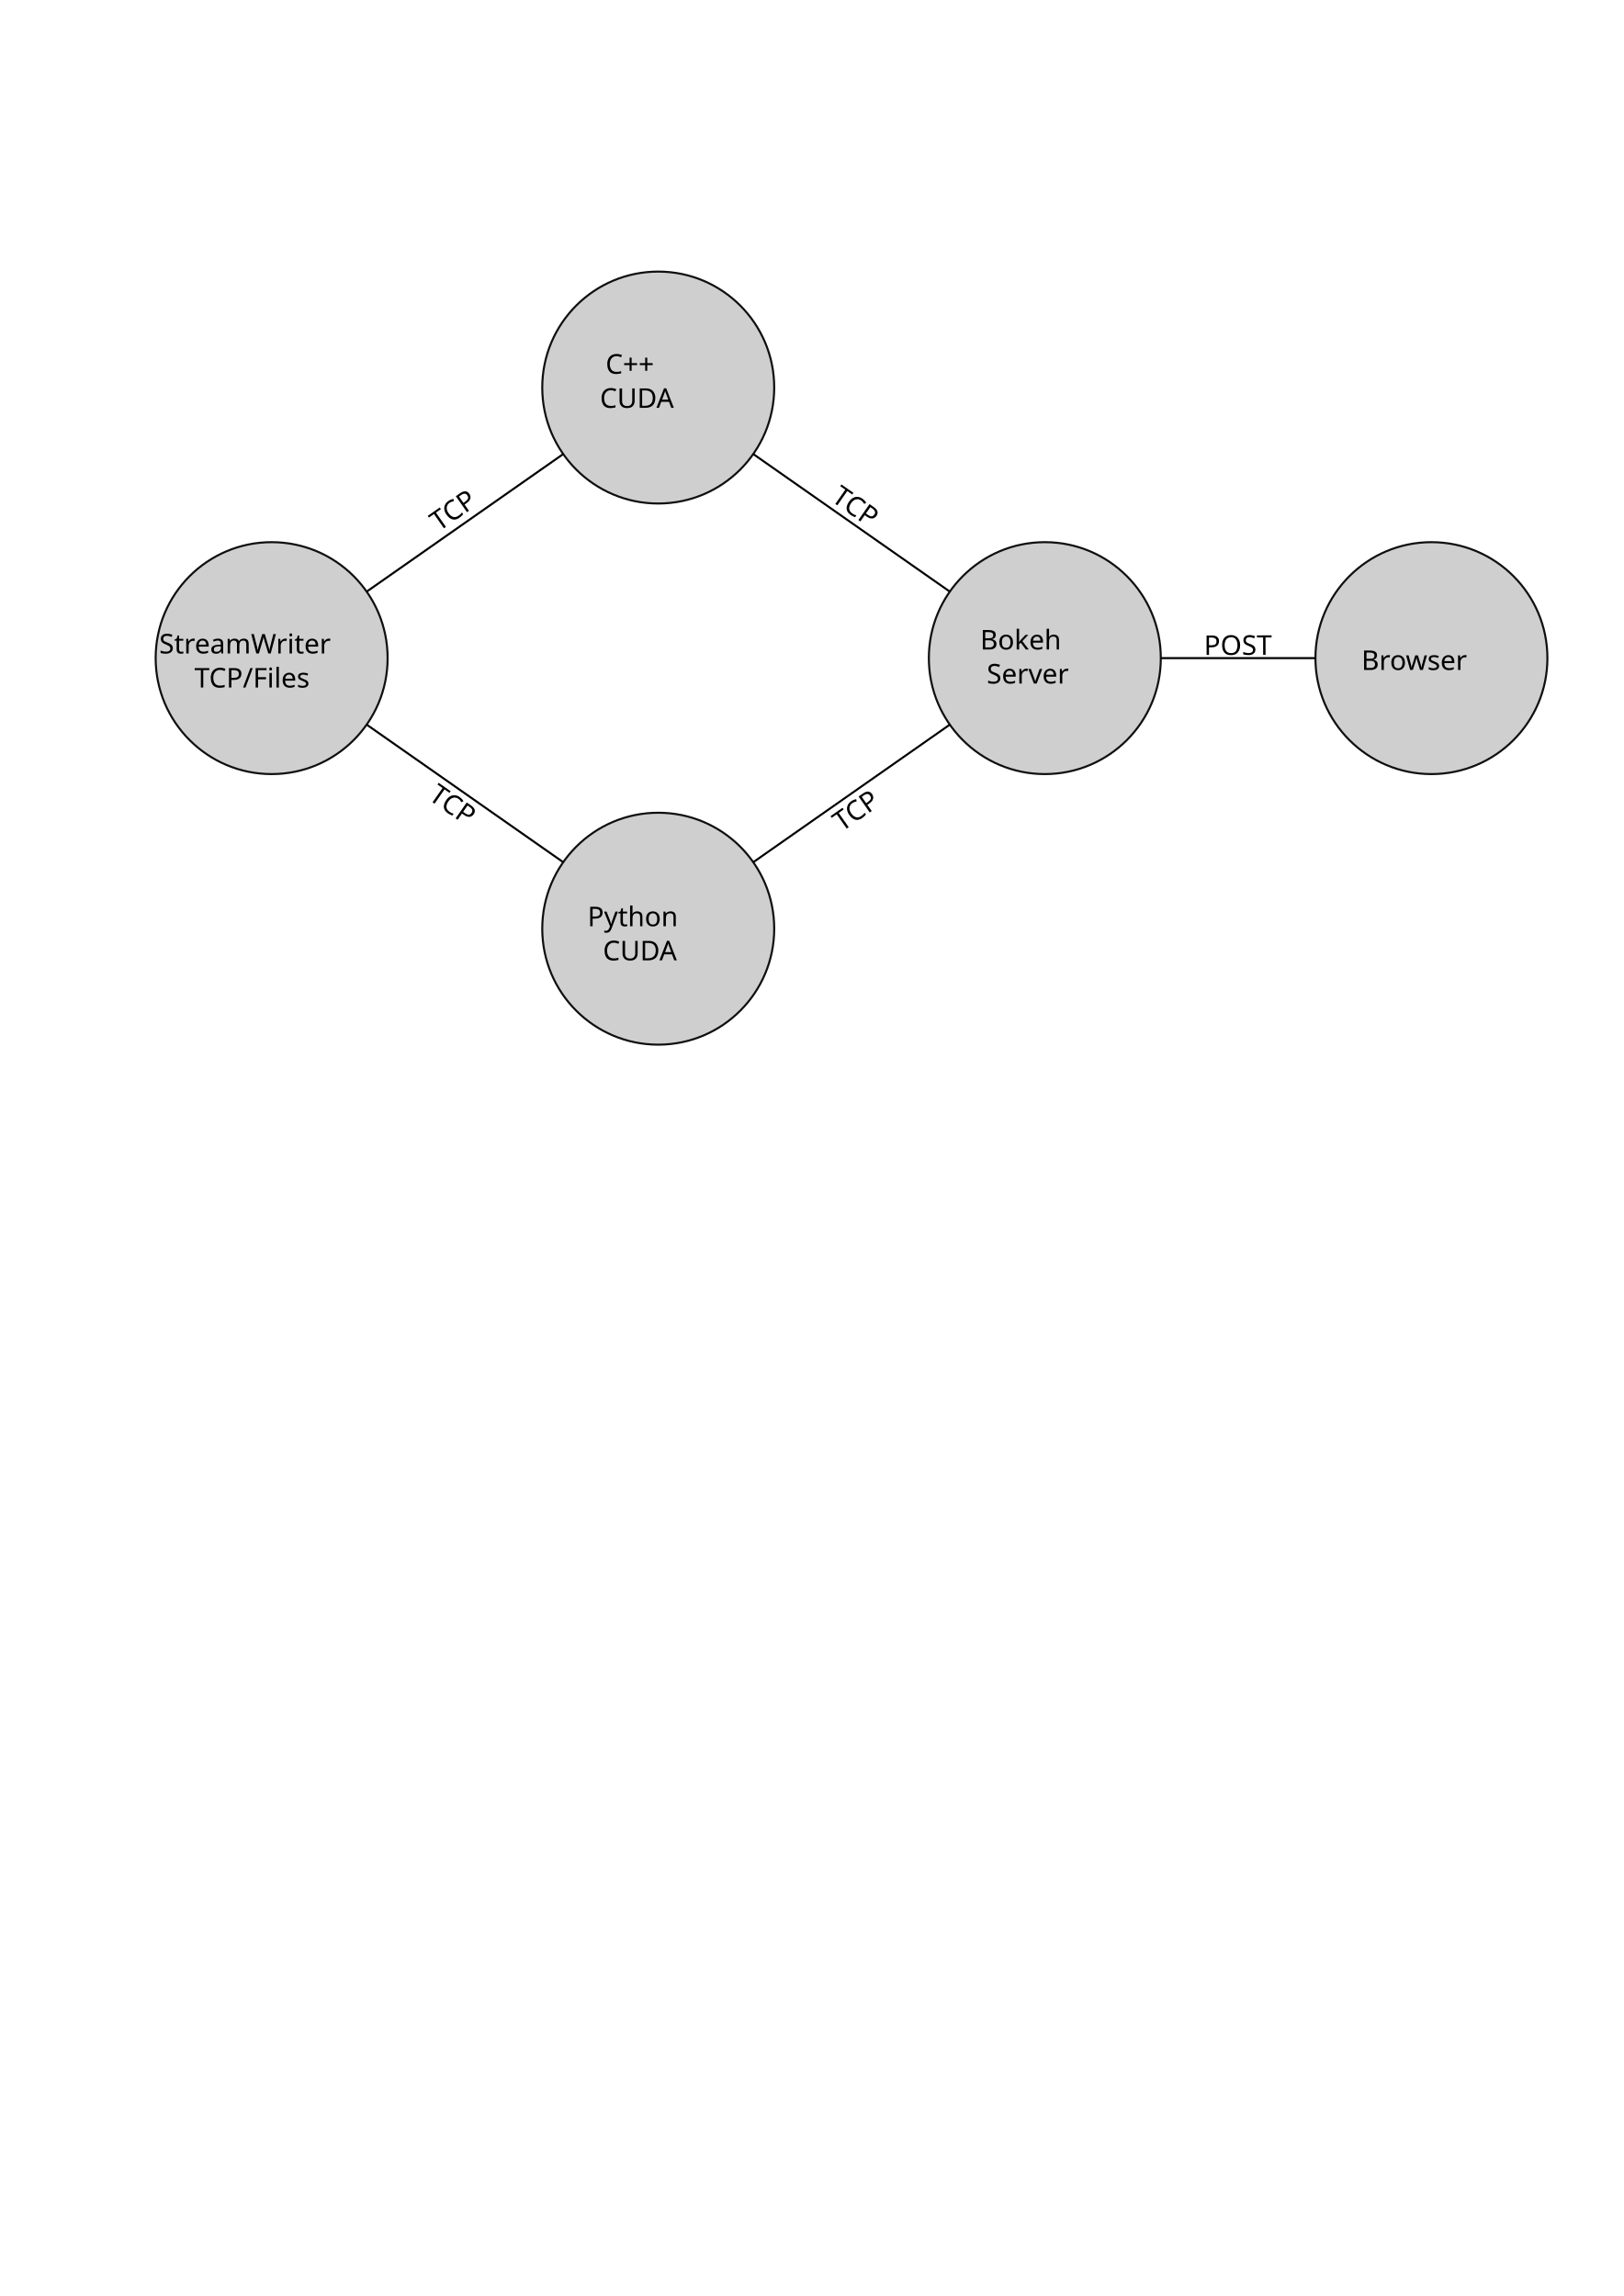
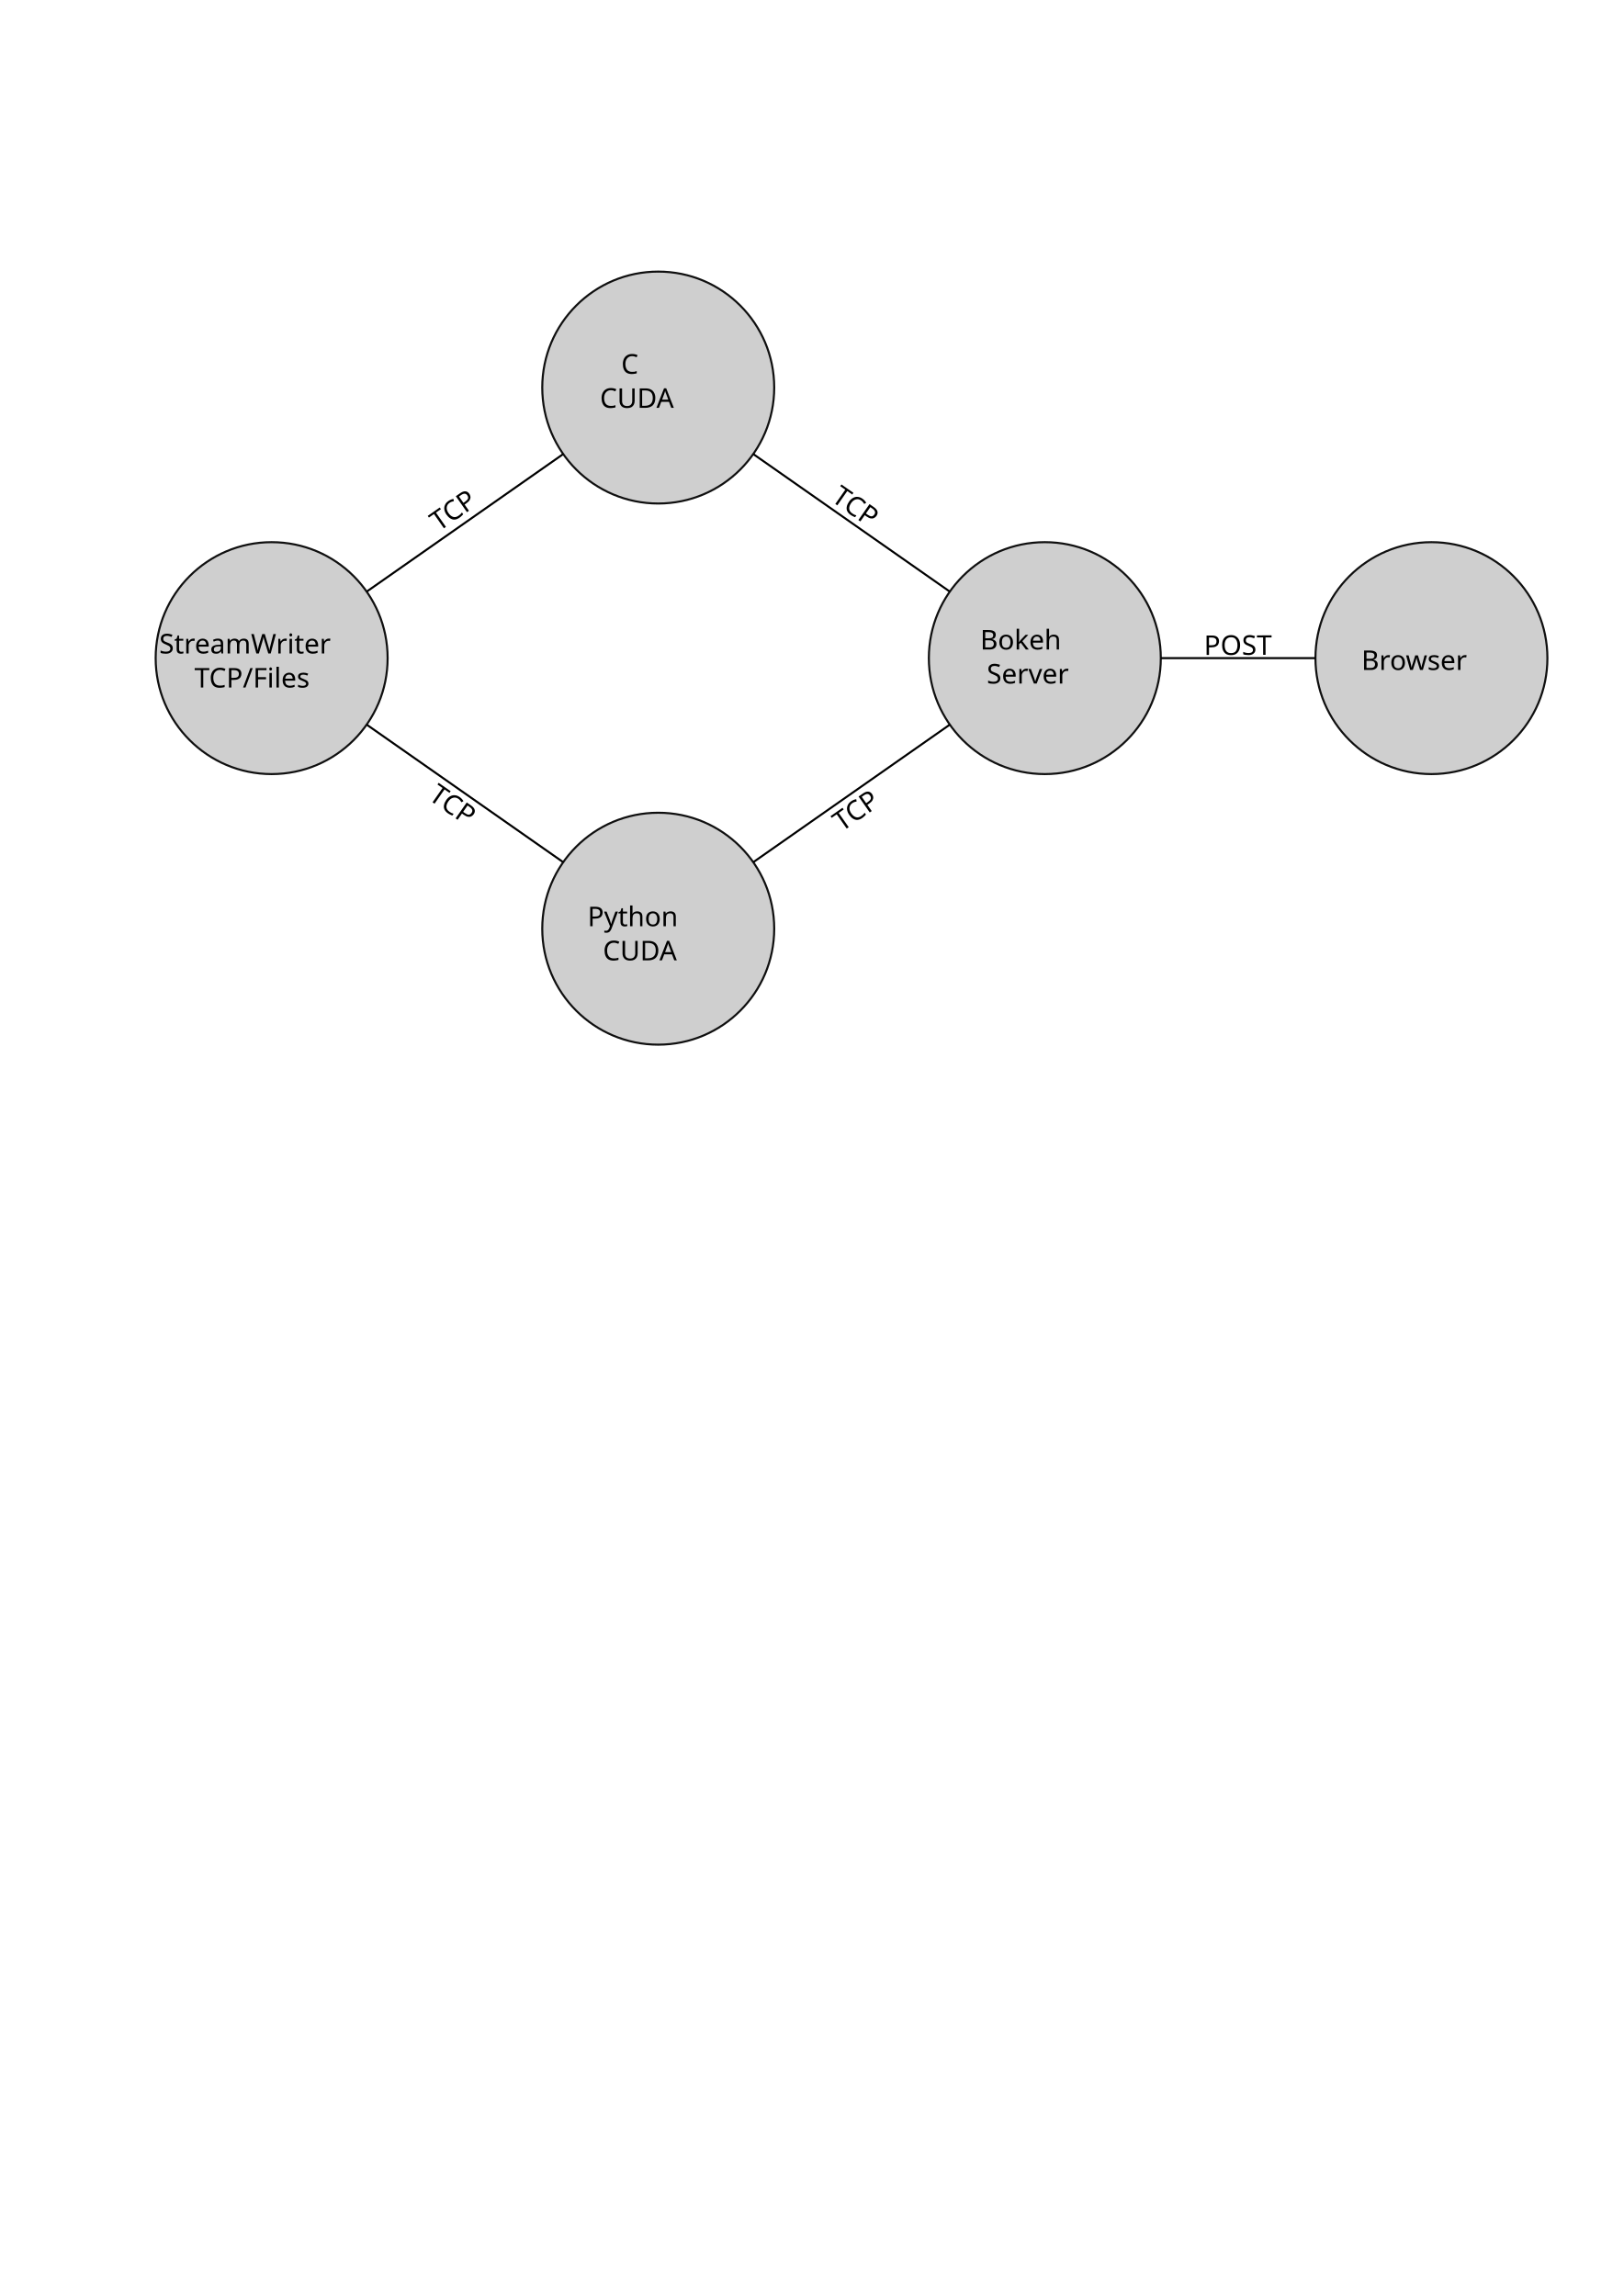
<svg xmlns="http://www.w3.org/2000/svg" width="210mm" height="297mm" viewBox="0 0 210 297" version="1.1" id="svg5">
  <defs id="defs2">
    <linearGradient id="linearGradient3541">
      <stop style="stop-color:#000000;stop-opacity:1;" offset="0" id="stop3539" />
    </linearGradient>
  </defs>
  <g id="layer1">
    <circle style="opacity:0.938;fill:#cccccc;stroke:#000000;stroke-width:0.265;stroke-opacity:1" id="path31" cx="85.132" cy="50.132" r="15" />
    <circle style="opacity:0.938;fill:#cccccc;stroke:#000000;stroke-width:0.265;stroke-opacity:1" id="path31-7" cx="85.132" cy="120.132" r="15" />
    <circle style="opacity:0.938;fill:#cccccc;stroke:#000000;stroke-width:0.265;stroke-opacity:1" id="path31-3" cx="35.132" cy="85.132" r="15" />
    <circle style="opacity:0.938;fill:#cccccc;stroke:#000000;stroke-width:0.265;stroke-opacity:1" id="path31-79" cx="135.132" cy="85.132" r="15" />
    <circle style="opacity:0.938;fill:#cccccc;stroke:#000000;stroke-width:0.265;stroke-opacity:1" id="path31-0" cx="185.132" cy="85.132" r="15" />
    <path style="fill:none;fill-rule:evenodd;stroke:#000000;stroke-width:0.265;stroke-linecap:butt;stroke-linejoin:miter;stroke-miterlimit:4;stroke-dasharray:none;stroke-opacity:1" d="M 47.421,76.53 72.844,58.734" id="path5701">
      </path>
    <path style="fill:none;fill-rule:evenodd;stroke:#000000;stroke-width:0.265px;stroke-linecap:butt;stroke-linejoin:miter;stroke-opacity:1" d="M 47.421,93.734 72.844,111.53" id="path5703" />
    <path style="fill:none;fill-rule:evenodd;stroke:#000000;stroke-width:0.265px;stroke-linecap:butt;stroke-linejoin:miter;stroke-opacity:1" d="M 97.421,58.734 122.844,76.53" id="path5705" />
    <path style="fill:none;fill-rule:evenodd;stroke:#000000;stroke-width:0.265px;stroke-linecap:butt;stroke-linejoin:miter;stroke-opacity:1" d="M 97.421,111.53 122.844,93.734" id="path5707" />
    <path style="fill:none;fill-rule:evenodd;stroke:#000000;stroke-width:0.265px;stroke-linecap:butt;stroke-linejoin:miter;stroke-opacity:1" d="m 150.132,85.132 h 20" id="path5709" />
    <text xml:space="preserve" style="font-style:normal;font-weight:normal;font-size:3.528px;line-height:1.25;font-family:sans-serif;fill:#000000;fill-opacity:1;stroke:none;stroke-width:0.265" x="84.662" y="48.349" id="text11609">
-       <tspan style="font-size:3.528px;text-align:center;text-anchor:middle;stroke-width:0.265" x="84.662" y="48.349" id="tspan11611">C++</tspan>
+       <tspan style="font-size:3.528px;text-align:center;text-anchor:middle;stroke-width:0.265" x="84.662" y="48.349" id="tspan11611">C</tspan>
      <tspan style="font-size:3.528px;text-align:center;text-anchor:middle;stroke-width:0.265" x="84.662" y="52.759" id="tspan11615">CUDA</tspan>
    </text>
    <text xml:space="preserve" style="font-style:normal;font-weight:normal;font-size:3.528px;line-height:1.25;font-family:sans-serif;fill:#000000;fill-opacity:1;stroke:none;stroke-width:0.265" x="85.05" y="119.813" id="text11609-1">
      <tspan style="font-size:3.528px;text-align:center;text-anchor:middle;stroke-width:0.265" x="85.05" y="119.813" id="tspan11611-8">Python</tspan>
      <tspan style="font-size:3.528px;text-align:center;text-anchor:middle;stroke-width:0.265" x="85.05" y="124.223" id="tspan11615-0">CUDA</tspan>
    </text>
    <text xml:space="preserve" style="font-style:normal;font-weight:normal;font-size:3.528px;line-height:1.25;font-family:sans-serif;fill:#000000;fill-opacity:1;stroke:none;stroke-width:0.132" x="34.892" y="84.53" id="text11609-2">
      <tspan style="font-size:3.528px;text-align:center;text-anchor:middle;stroke-width:0.132" x="34.892" y="84.53" id="tspan11615-6">StreamWriter</tspan>
      <tspan style="font-size:3.528px;text-align:center;text-anchor:middle;stroke-width:0.132" x="34.892" y="88.94" id="tspan45108">TCP/Files</tspan>
    </text>
    <text xml:space="preserve" style="font-style:normal;font-weight:normal;font-size:3.528px;line-height:1.25;font-family:sans-serif;fill:#000000;fill-opacity:1;stroke:none;stroke-width:0.265" x="135.219" y="84.012" id="text11609-4">
      <tspan style="font-size:3.528px;text-align:center;text-anchor:middle;stroke-width:0.265" x="135.219" y="84.012" id="tspan11615-9">Bokeh</tspan>
      <tspan style="font-size:3.528px;text-align:center;text-anchor:middle;stroke-width:0.265" x="135.219" y="88.422" id="tspan69426">Server</tspan>
    </text>
    <text xml:space="preserve" style="font-style:normal;font-weight:normal;font-size:3.528px;line-height:1.25;font-family:sans-serif;fill:#000000;fill-opacity:1;stroke:none;stroke-width:0.265" x="185.197" y="86.663" id="text11609-5">
      <tspan style="font-size:3.528px;text-align:center;text-anchor:middle;stroke-width:0.265" x="185.197" y="86.663" id="tspan11615-8">Browser</tspan>
    </text>
    <text xml:space="preserve" style="font-style:normal;font-weight:normal;font-size:3.528px;line-height:1.25;font-family:sans-serif;fill:#000000;fill-opacity:1;stroke:none;stroke-width:0.265" x="7.055" y="88.909" id="text82409" transform="rotate(-34.97088)">
      <tspan id="tspan82407" style="font-size:3.528px;stroke-width:0.265" x="7.055" y="88.909">TCP</tspan>
    </text>
    <text xml:space="preserve" style="font-style:normal;font-weight:normal;font-size:3.528px;line-height:1.25;font-family:sans-serif;fill:#000000;fill-opacity:1;stroke:none;stroke-width:0.265" x="104.465" y="53.036" id="text82409-5" transform="matrix(0.8197766,0.5726528,-0.5725947,0.8198599,0,0)">
      <tspan id="tspan82407-7" style="font-size:3.528px;stroke-width:0.265" x="104.465" y="53.036">TCP</tspan>
    </text>
    <text xml:space="preserve" style="font-style:normal;font-weight:normal;font-size:3.528px;line-height:1.25;font-family:sans-serif;fill:#000000;fill-opacity:1;stroke:none;stroke-width:0.265" x="125.075" y="-8.427" id="text82409-5-9" transform="matrix(0.8197766,0.5726528,-0.5725947,0.8198599,0,0)">
      <tspan id="tspan82407-7-4" style="font-size:3.528px;stroke-width:0.265" x="125.075" y="-8.427">TCP</tspan>
    </text>
    <text xml:space="preserve" style="font-style:normal;font-weight:normal;font-size:3.528px;line-height:1.25;font-family:sans-serif;fill:#000000;fill-opacity:1;stroke:none;stroke-width:0.265" x="27.477" y="150.592" id="text82409-3" transform="rotate(-34.97088)">
      <tspan id="tspan82407-1" style="font-size:3.528px;stroke-width:0.265" x="27.477" y="150.592">TCP</tspan>
    </text>
    <text xml:space="preserve" style="font-style:normal;font-weight:normal;font-size:3.528px;line-height:1.25;font-family:sans-serif;fill:#000000;fill-opacity:1;stroke:none;stroke-width:0.265" x="155.5" y="85.099" id="text82409-5-9-5" transform="matrix(0.9999795,-0.00243534,0.00253081,1.000014,0,0)">
      <tspan id="tspan82407-7-4-6" style="font-size:3.528px;stroke-width:0.265" x="155.5" y="85.099">POST</tspan>
    </text>
  </g>
</svg>
